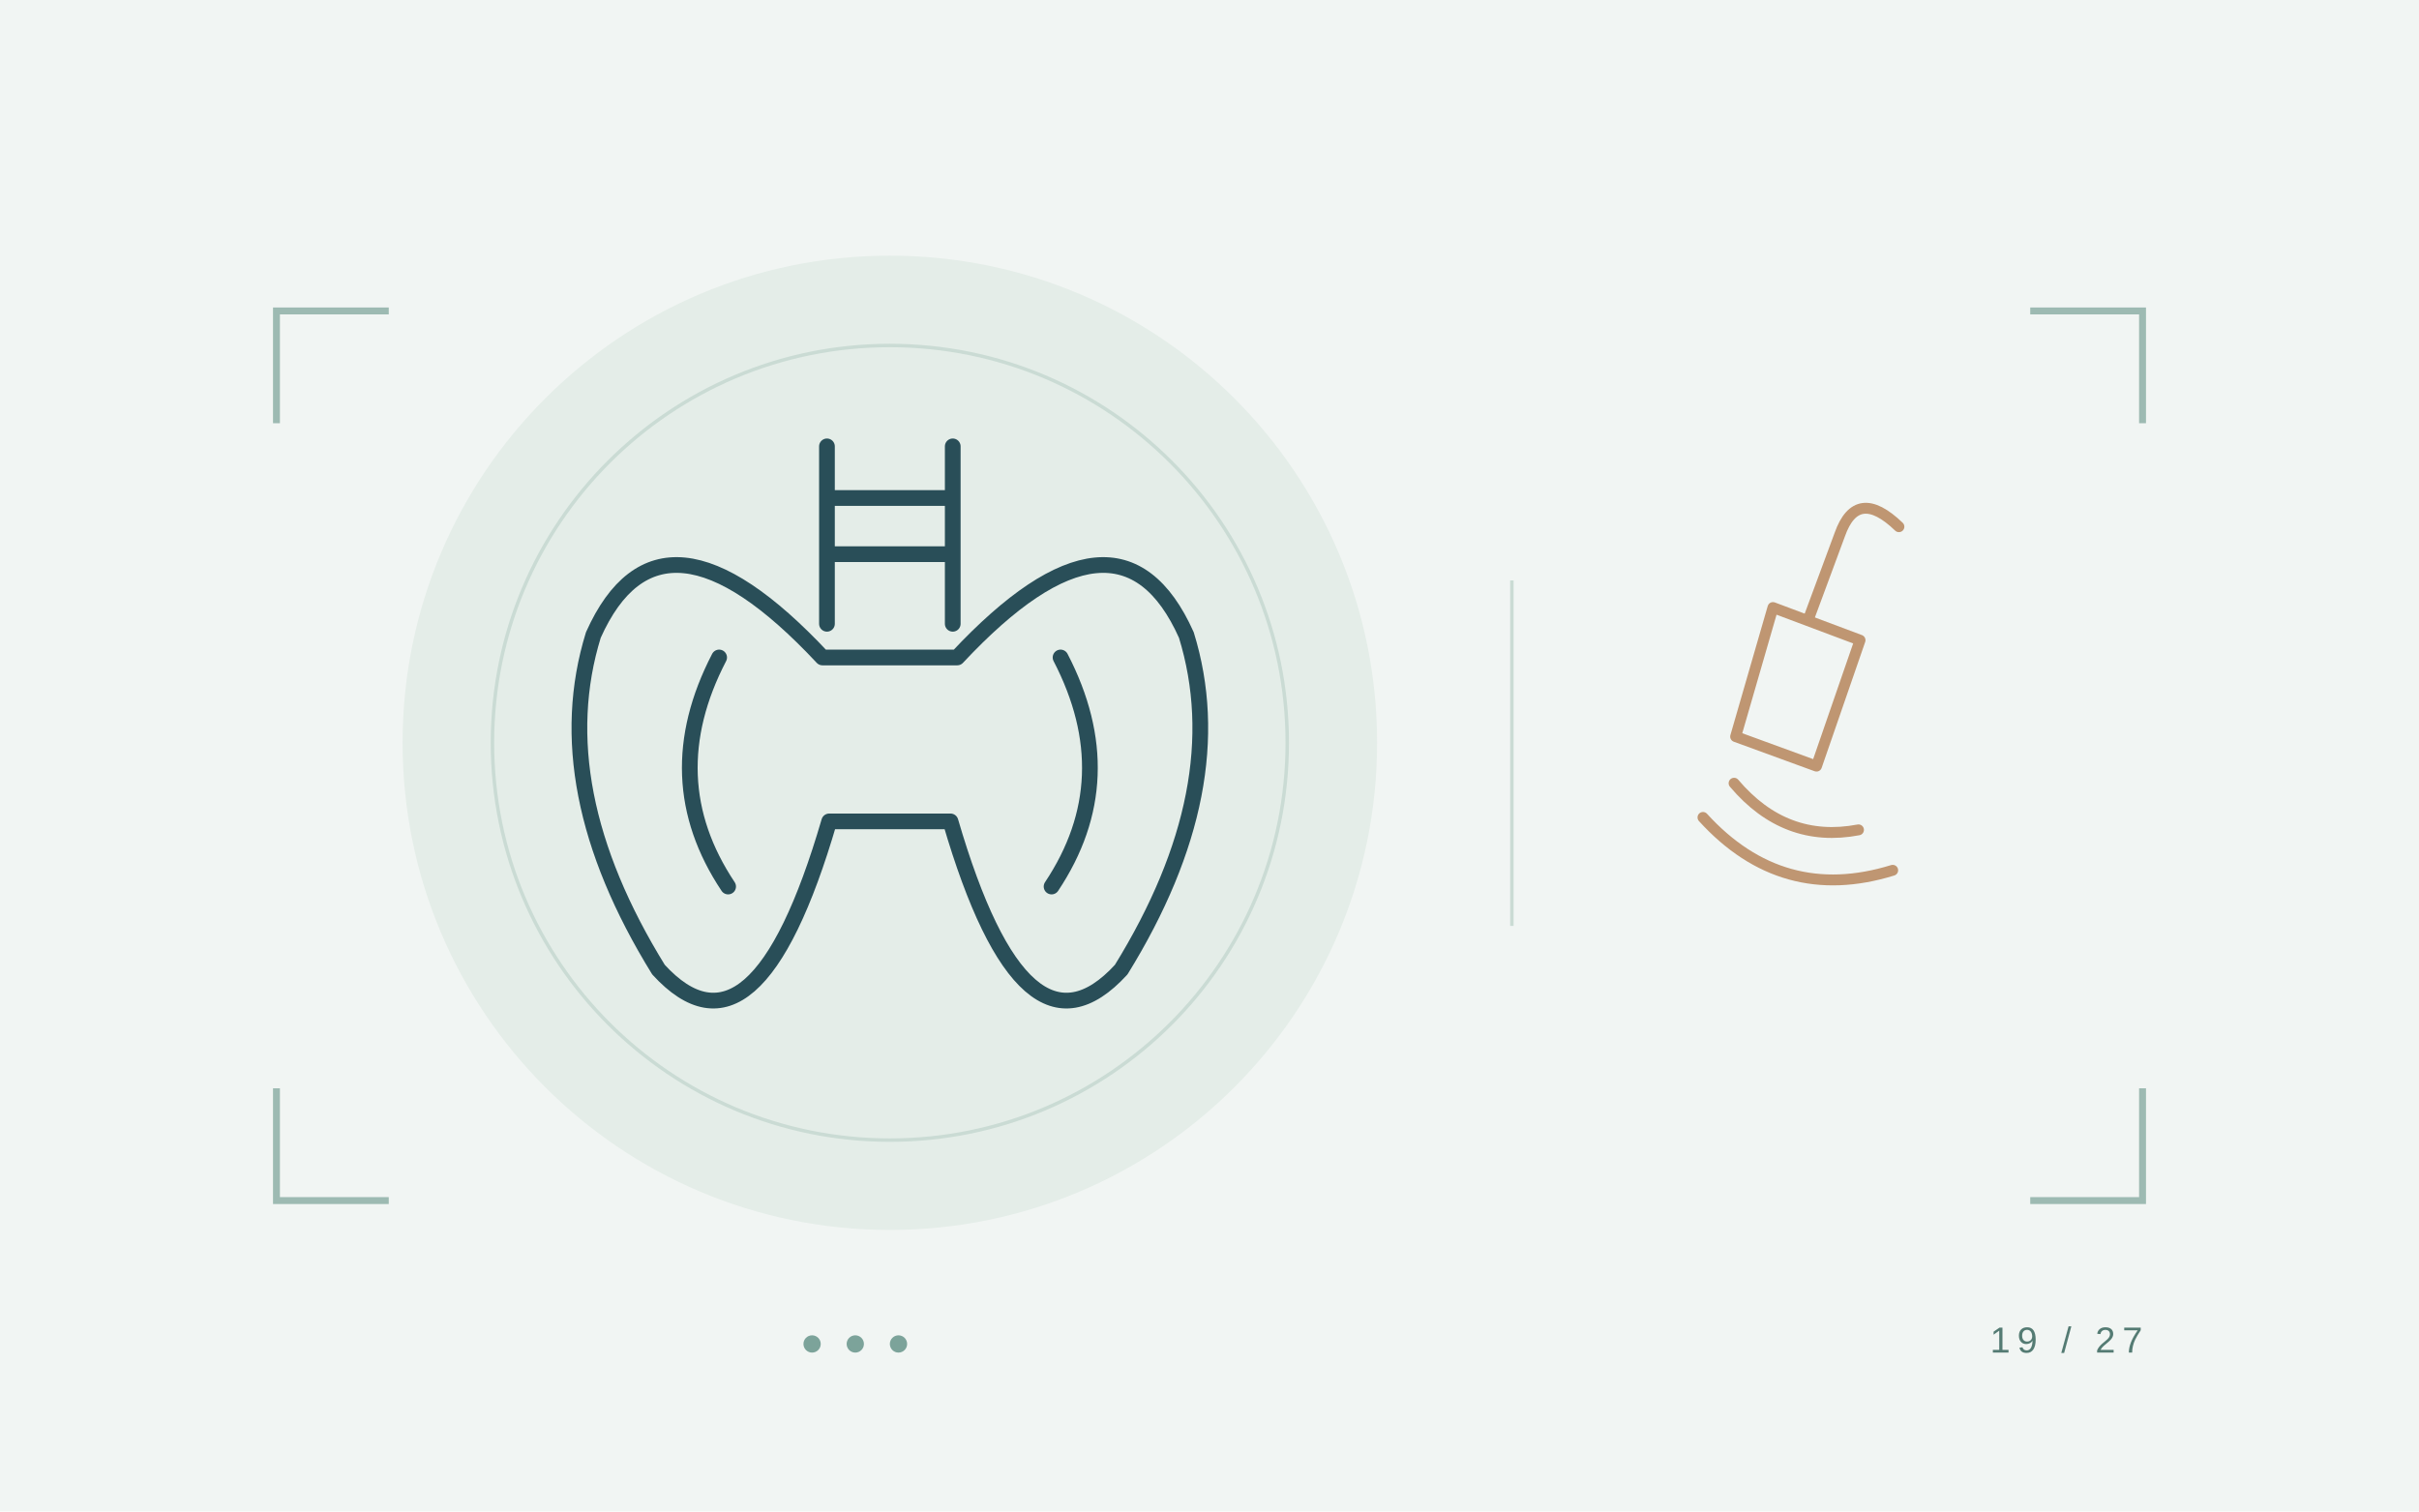
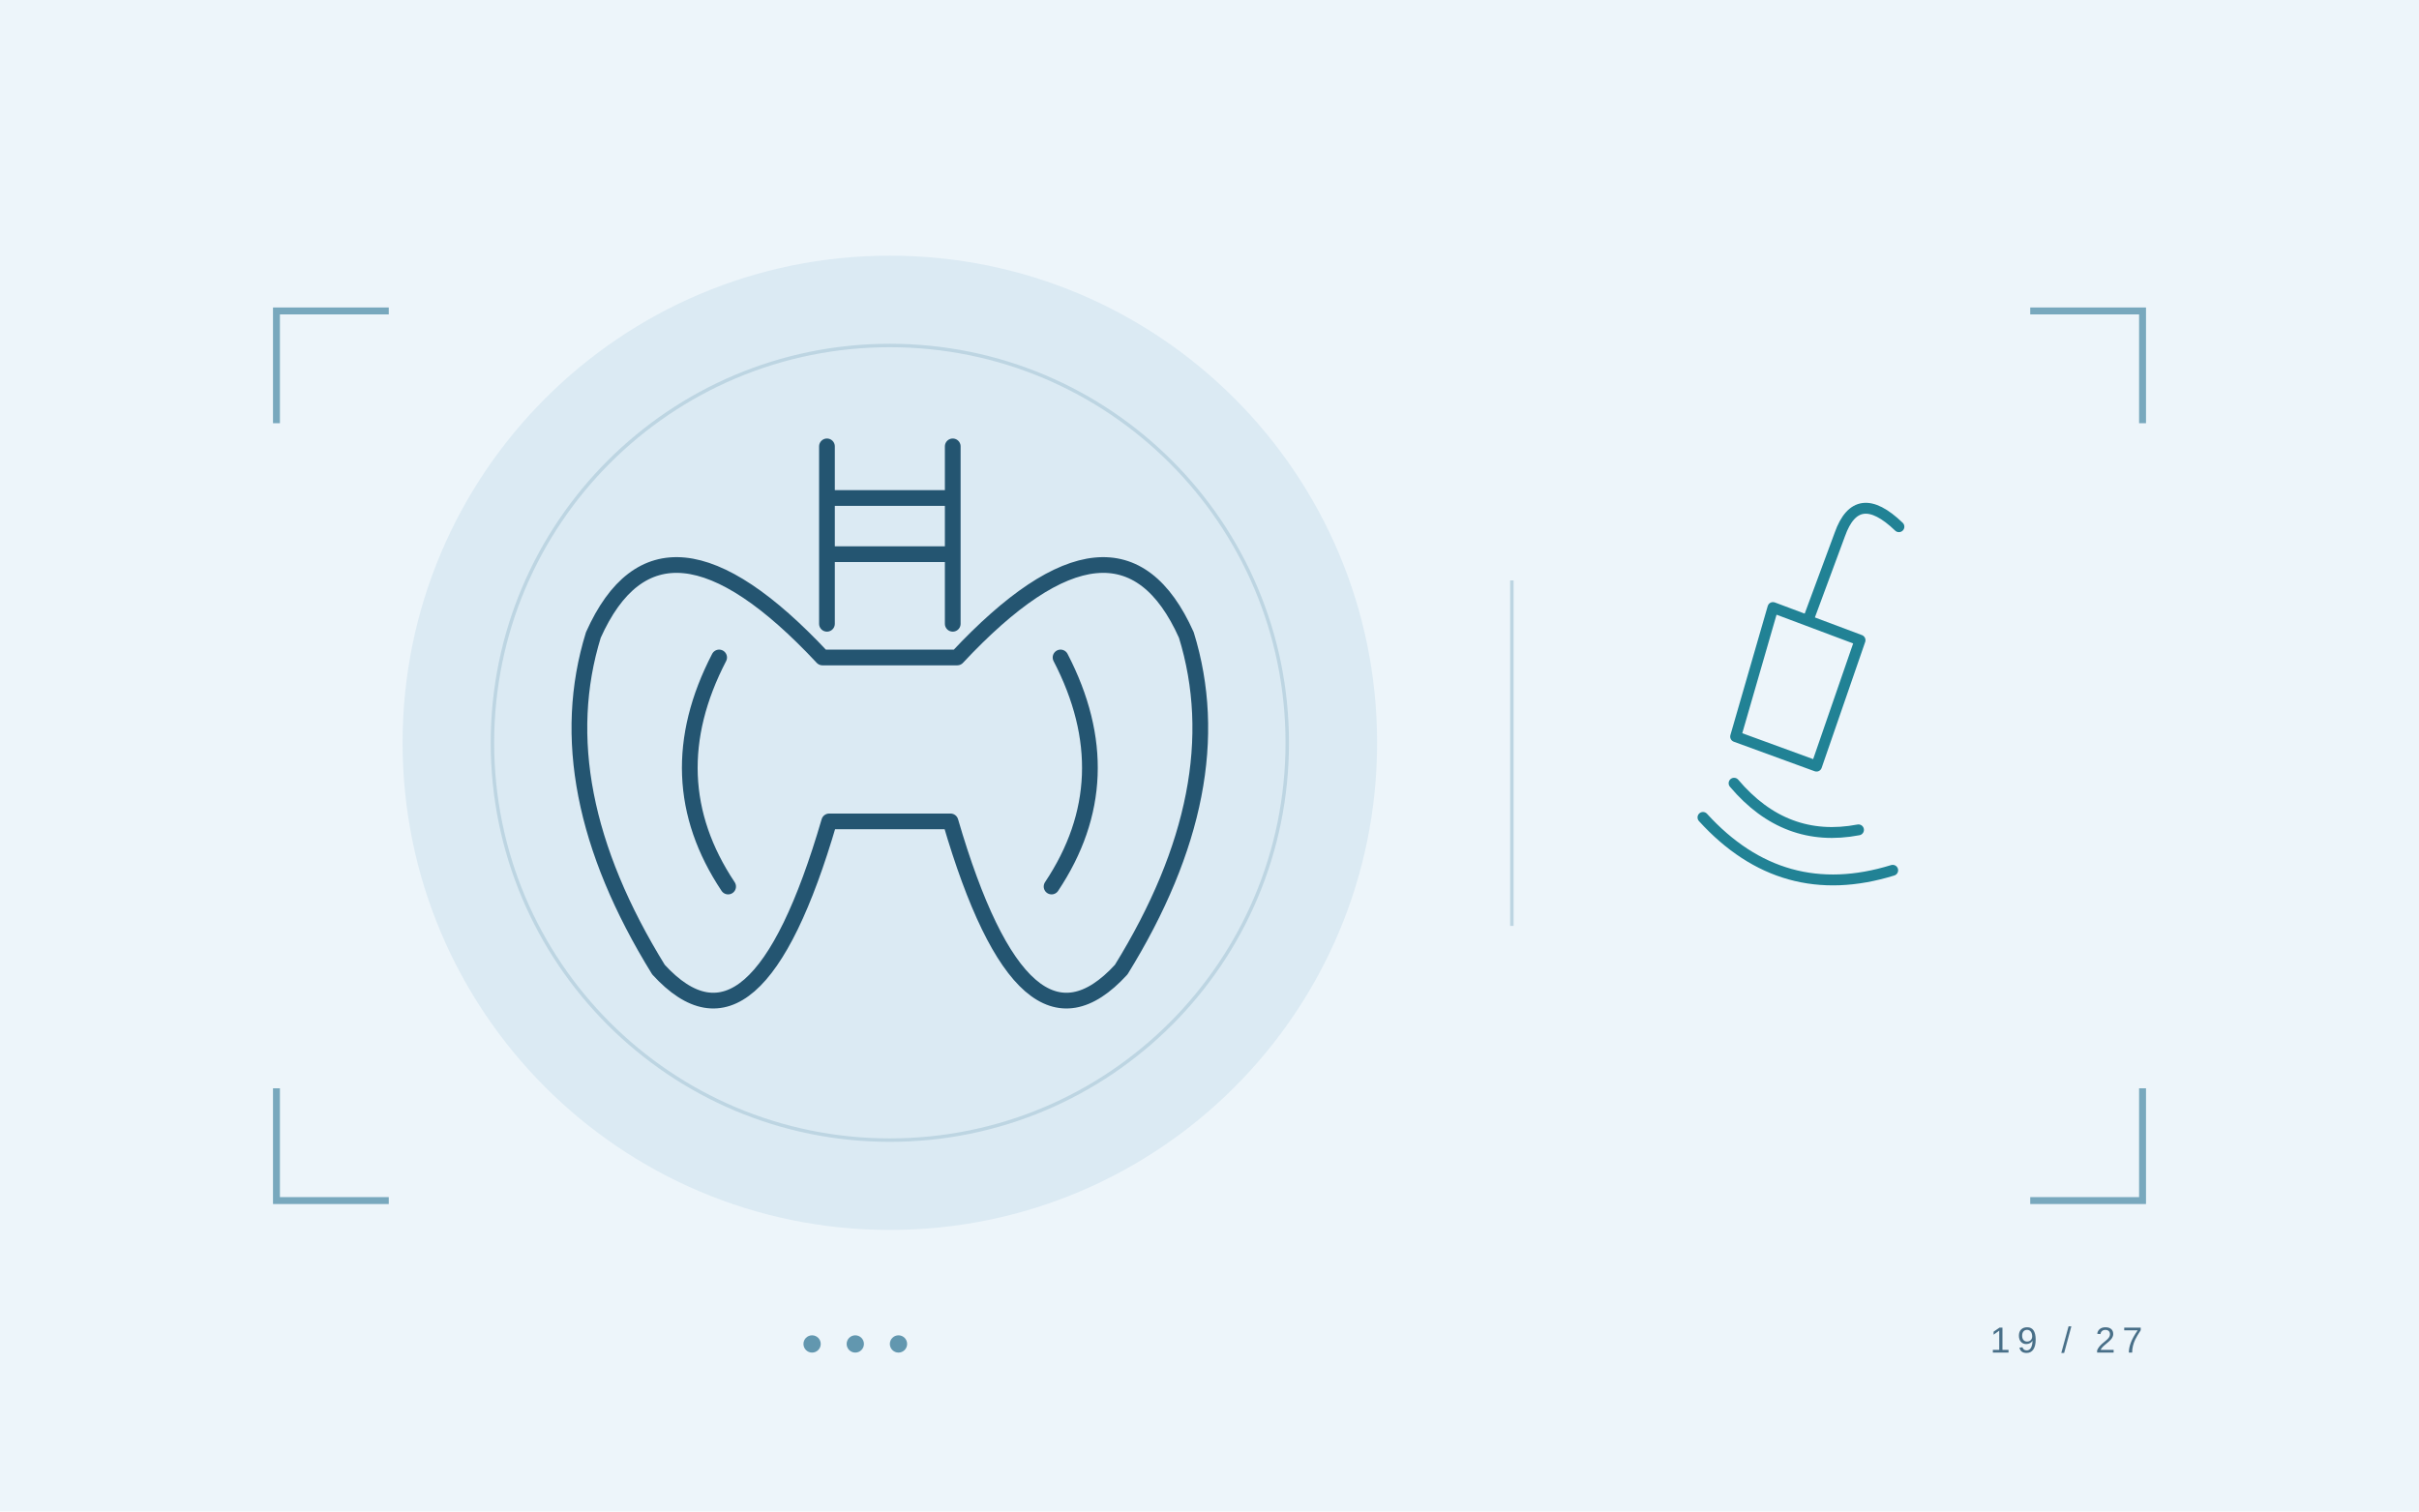
<svg xmlns="http://www.w3.org/2000/svg" width="1400" height="875" viewBox="0 0 1400 875">
-   <rect width="1400" height="875" fill="#f1f5f3" />
-   <circle cx="515" cy="430" r="282" fill="#e4edE8" />
-   <circle cx="515" cy="430" r="230" fill="none" stroke="#cadbd4" stroke-width="2" />
-   <path d="M160 245V180H225M1175 180H1240V245M160 630V695H225M1175 695H1240V630" fill="none" stroke="#9dbab2" stroke-width="4" />
-   <g transform="translate(515 430) scale(1.3)" fill="none" stroke="#294e58" stroke-width="7" stroke-linecap="round" stroke-linejoin="round">
+   <rect width="1400" height="875" fill="#edf5fa" />
+   <circle cx="515" cy="430" r="282" fill="#dbeaf3" />
+   <circle cx="515" cy="430" r="230" fill="none" stroke="#bdd5e2" stroke-width="2" />
+   <path d="M160 245V180H225M1175 180H1240V245M160 630V695H225M1175 695H1240V630" fill="none" stroke="#78a8bd" stroke-width="4" />
+   <g transform="translate(515 430) scale(1.3)" fill="none" stroke="#245571" stroke-width="7" stroke-linecap="round" stroke-linejoin="round">
    <path d="M-28-132V-53M28-132V-53M-28-109H28M-28-84H28" />
    <path d="M-30-38Q-102-115-132-48Q-153 20-103 101Q-60 148-27 35H27Q60 148 103 101Q153 20 132-48Q102-115 30-38Z" />
    <path d="M-76-38Q-104 16-72 64M76-38Q104 16 72 64" />
  </g>
-   <path d="M875 336V536" stroke="#cadbd4" stroke-width="2" />
-   <g transform="translate(1045 430) scale(.9)" fill="none" stroke="#294e58" stroke-width="7" stroke-linecap="round" stroke-linejoin="round">
-     <g stroke="#bf9672">
+   <path d="M875 336V536" stroke="#bdd5e2" stroke-width="2" />
+   <g transform="translate(1045 430) scale(.9)" fill="none" stroke="#245571" stroke-width="7" stroke-linecap="round" stroke-linejoin="round">
+     <g stroke="#218295">
      <path d="M-21-87L35-66L7 15L-45-4Z" />
      <path d="M2-80L22-134Q33-165 60-139M-46 26Q-13 65 34 56M-66 48Q-15 104 56 82" />
    </g>
  </g>
-   <g fill="#7ca39a">
+   <g fill="#6297af">
    <circle cx="470" cy="778" r="5" />
    <circle cx="495" cy="778" r="5" />
    <circle cx="520" cy="778" r="5" />
  </g>
-   <text x="1240" y="783" text-anchor="end" fill="#547b73" font-family="Arial,sans-serif" font-size="21" letter-spacing="4">19 / 27</text>
+   <text x="1240" y="783" text-anchor="end" fill="#486f88" font-family="Arial,sans-serif" font-size="21" letter-spacing="4">19 / 27</text>
</svg>
